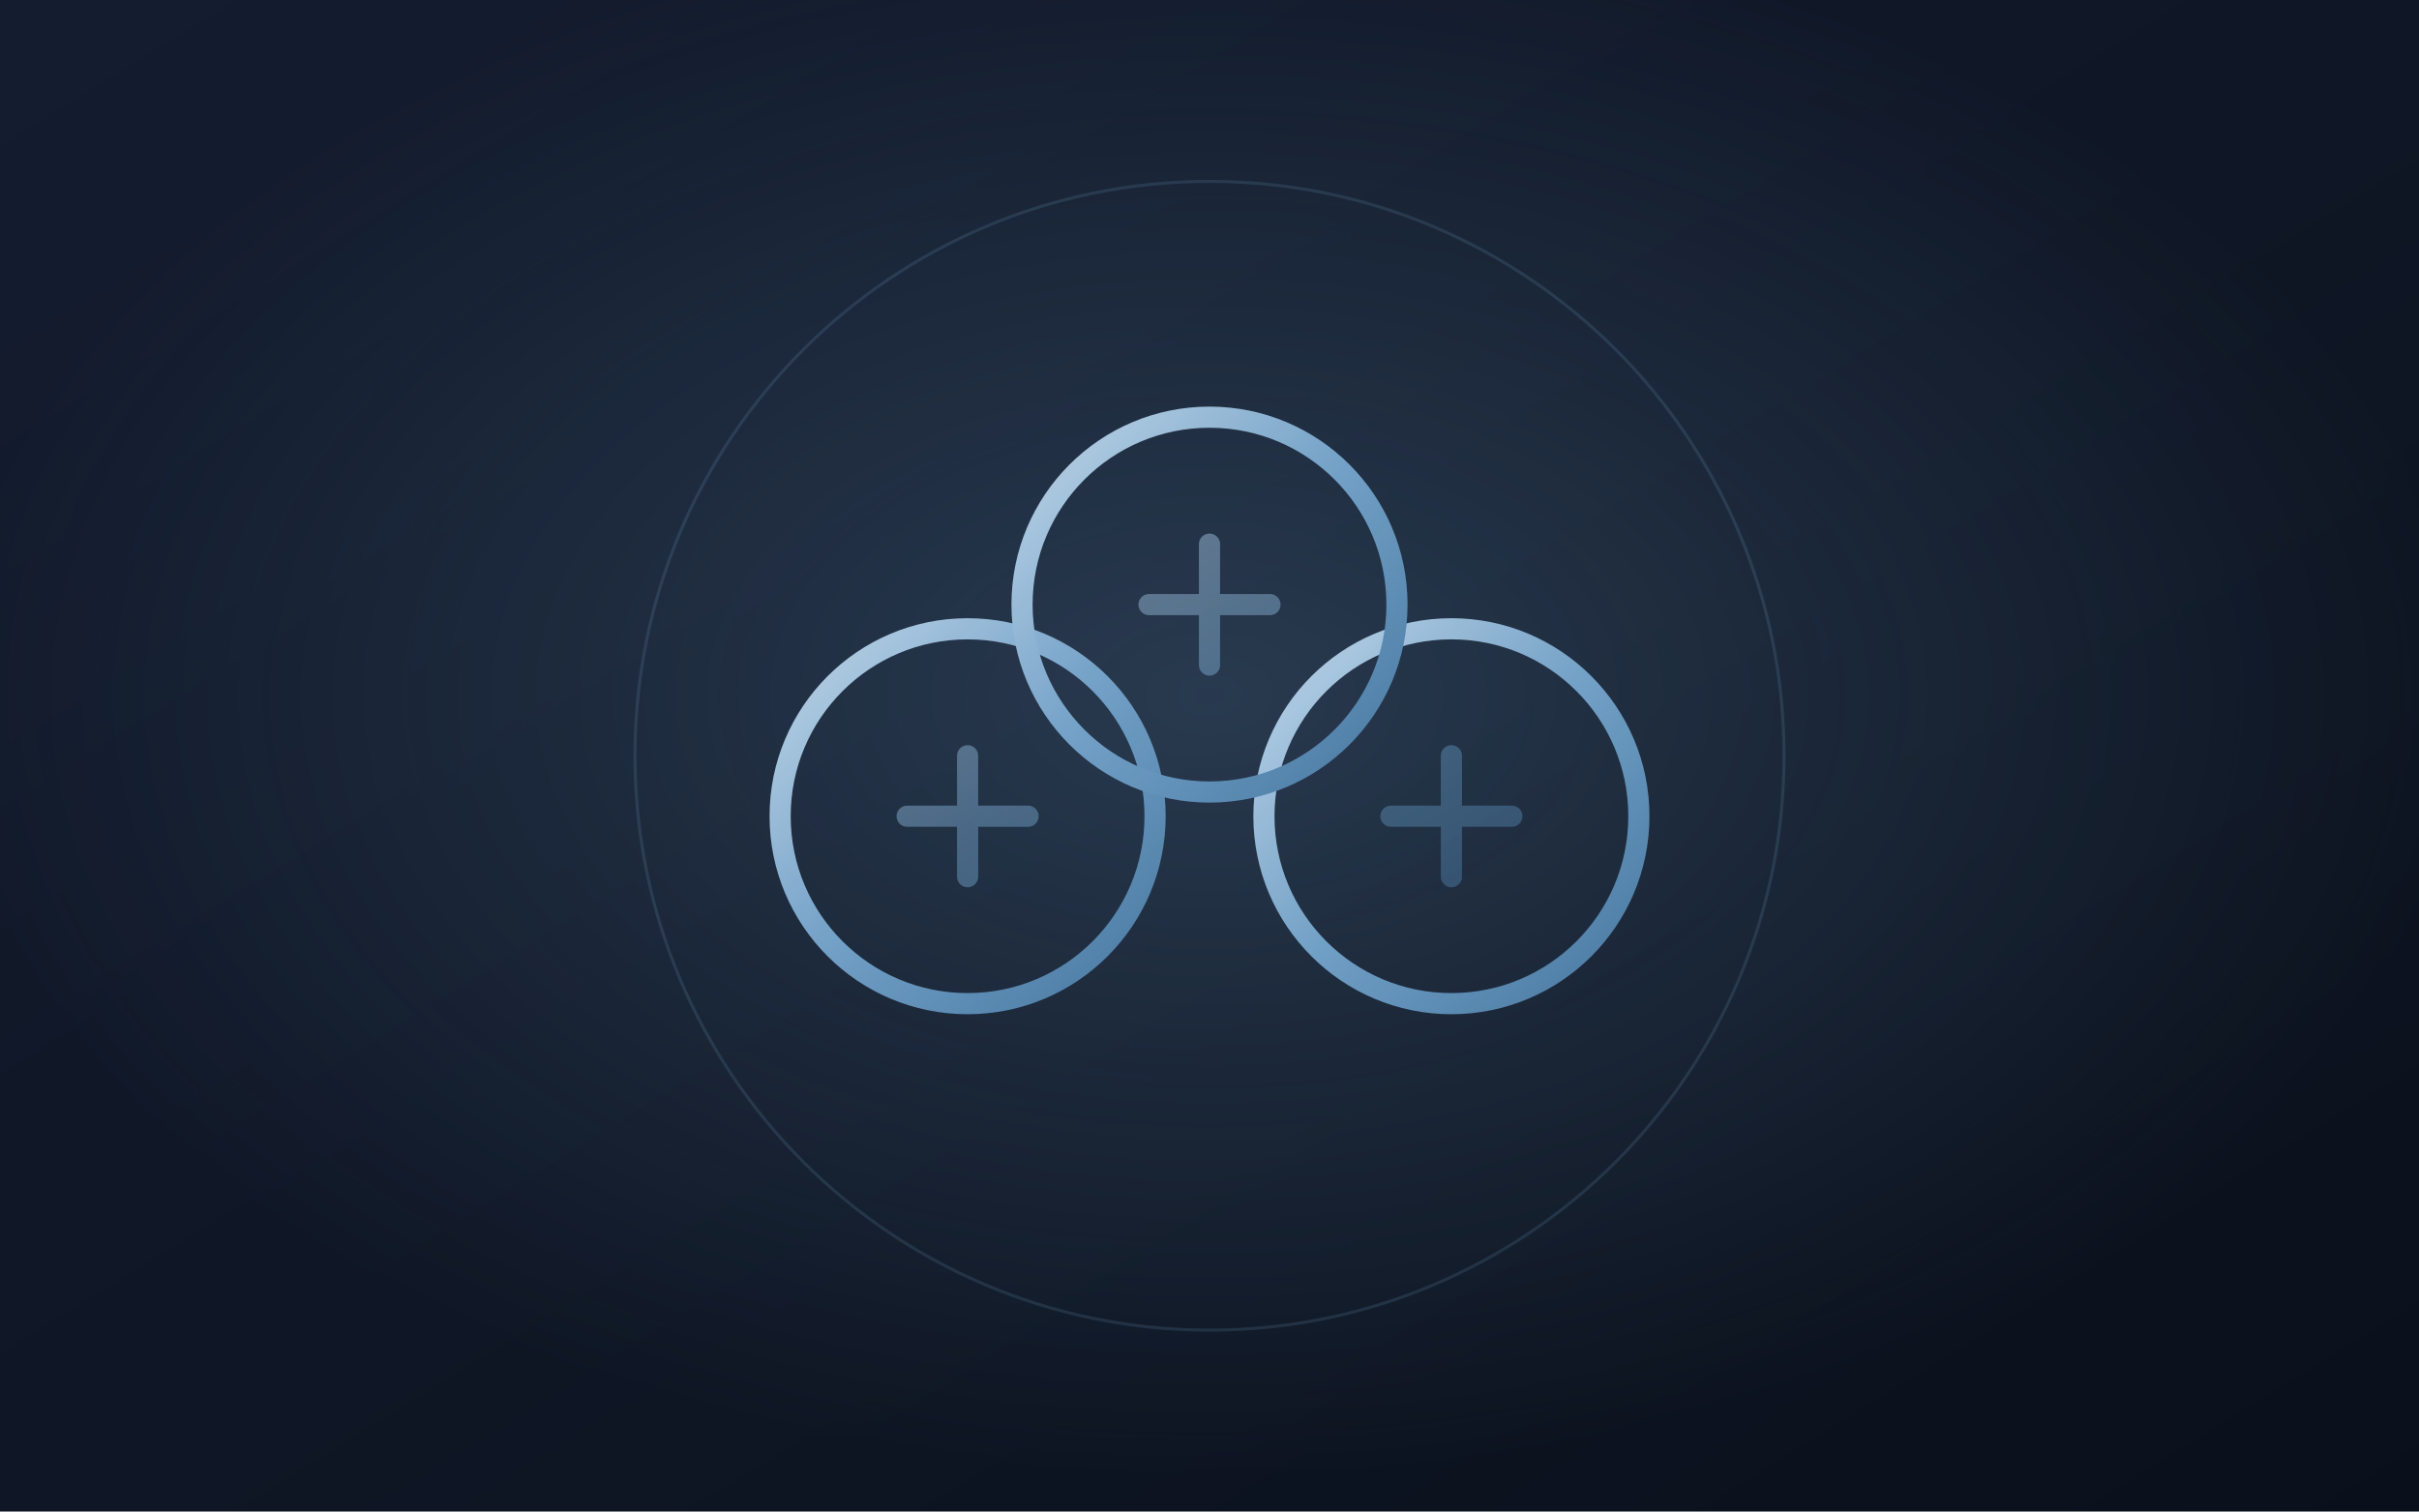
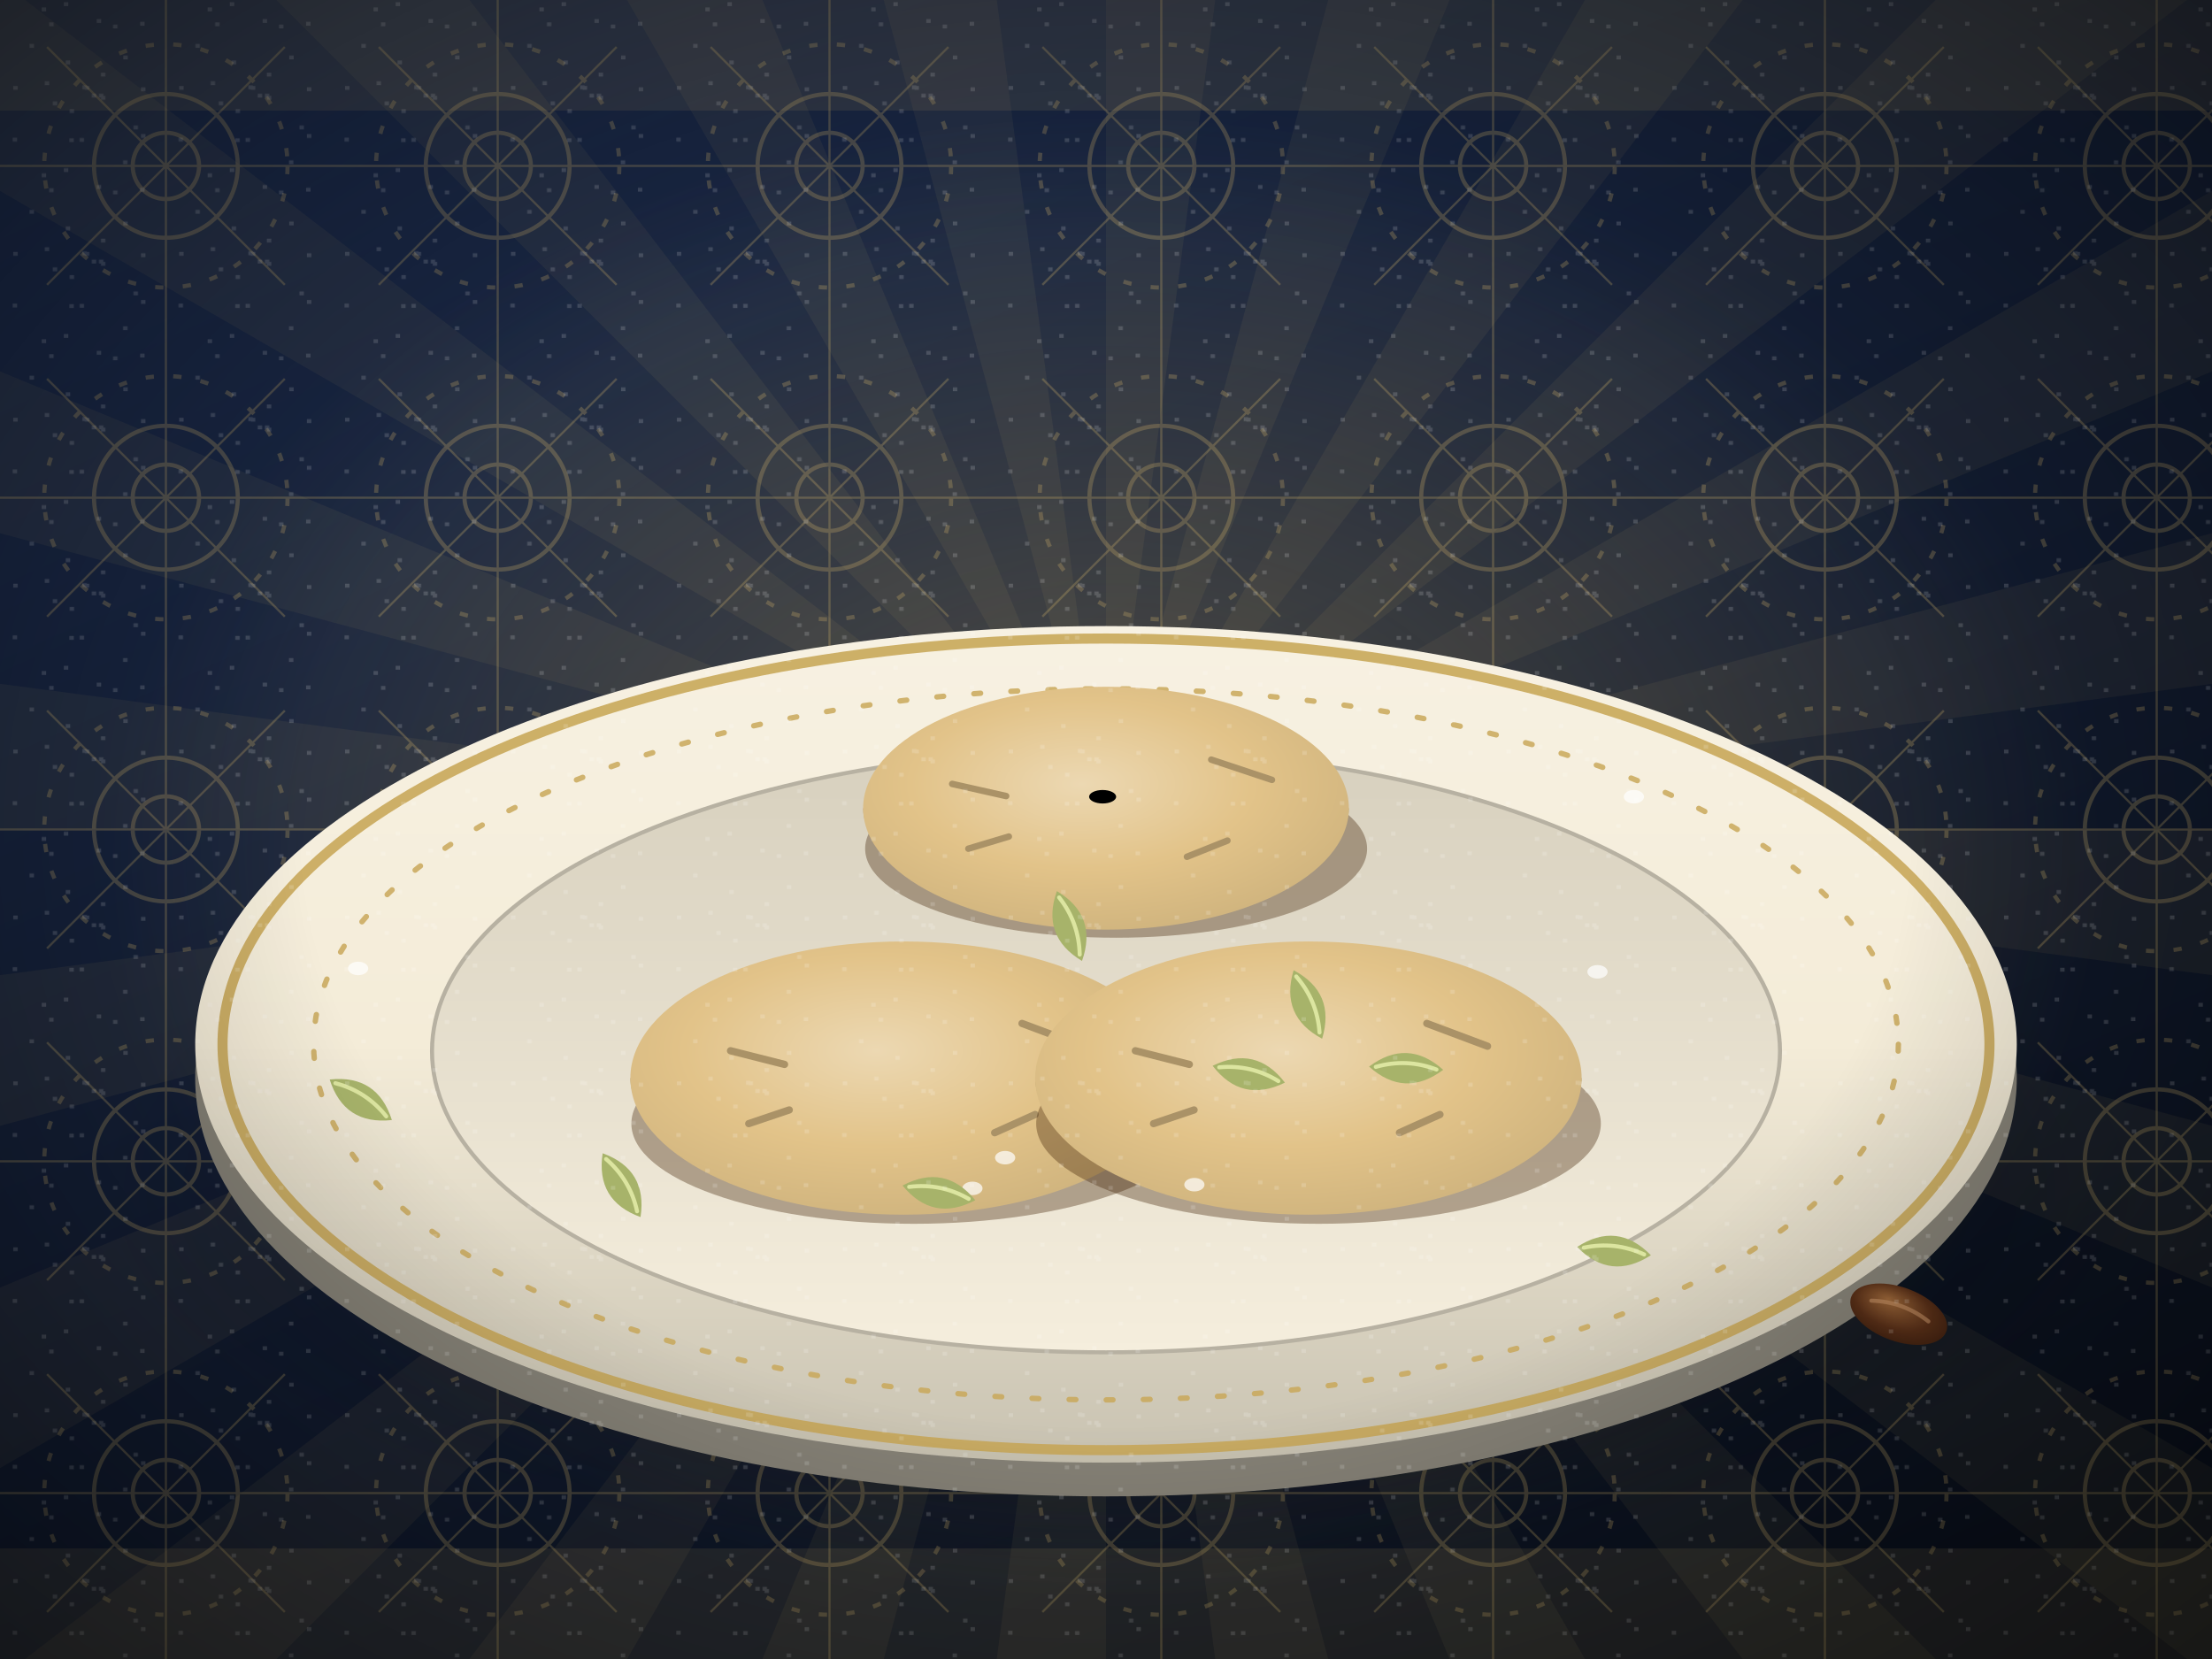
- <svg xmlns="http://www.w3.org/2000/svg" viewBox="0 0 800 500" role="img" aria-label="طبق">
+ <svg xmlns="http://www.w3.org/2000/svg" viewBox="0 0 800 600" preserveAspectRatio="xMidYMid slice" role="img" aria-label="ghraiba">
  <defs>
-     <linearGradient id="bg" x1="0" y1="0" x2="1" y2="1">
-       <stop offset="0%" stop-color="#141d30" />
-       <stop offset="100%" stop-color="#0a101b" />
+     <pattern id="p0" width="120" height="120" patternUnits="userSpaceOnUse">
+       <g fill="none" stroke="#d6b66a" stroke-width="1.5" opacity="0.272">
+         <circle cx="60" cy="60" r="12" />
+         <circle cx="60" cy="60" r="26" />
+         <circle cx="60" cy="60" r="44" stroke-dasharray="3 7" />
+         <path d="M60 0v120M0 60h120M17 17l86 86M103 17L17 103" stroke-width="0.8" />
+       </g>
+     </pattern>
+     <linearGradient id="l1" x1="0.2" y1="0" x2="0.8" y2="1">
+       <stop offset="0%" stop-color="#1b2a4a" />
+       <stop offset="100%" stop-color="#0a101c" />
    </linearGradient>
-     <radialGradient id="gl" cx="50%" cy="46%" r="52%">
-       <stop offset="0%" stop-color="#78a9d1" stop-opacity=".24" />
-       <stop offset="100%" stop-color="#78a9d1" stop-opacity="0" />
+     <radialGradient id="r2" cx="0.5" cy="0.5" r="0.5">
+       <stop offset="0%" stop-color="#d6b66a" stop-opacity="0.32" />
+       <stop offset="100%" stop-color="#d6b66a" stop-opacity="0" />
    </radialGradient>
-     <linearGradient id="g" x1="1" y1="1" x2="0" y2="0">
-       <stop offset="0%" stop-color="#4b7ea8" />
-       <stop offset="50%" stop-color="#78a9d1" />
-       <stop offset="100%" stop-color="#cbe3f6" />
+     <radialGradient id="r3" cx="0.5" cy="0.5" r="0.5">
+       <stop offset="0%" stop-color="#000" stop-opacity="0.55" />
+       <stop offset="100%" stop-color="#000" stop-opacity="0" />
+     </radialGradient>
+     <linearGradient id="l4" x1="0" y1="0" x2="0" y2="1">
+       <stop offset="0%" stop-color="#f7f1e2" />
+       <stop offset="50%" stop-color="#f4ecd8" />
+       <stop offset="100%" stop-color="#c8c2b1" />
    </linearGradient>
+     <linearGradient id="l5" x1="0" y1="0" x2="0" y2="1">
+       <stop offset="0%" stop-color="#d7d0be" />
+       <stop offset="100%" stop-color="#f5eedd" />
+     </linearGradient>
+     <radialGradient id="r6" cx="0.45" cy="0.4" r="0.7">
+       <stop offset="0%" stop-color="#ecd8b2" />
+       <stop offset="50%" stop-color="#e2c389" />
+       <stop offset="100%" stop-color="#cbb07b" />
+     </radialGradient>
+     <radialGradient id="r7" cx="0.5" cy="0.5" r="0.8" fx="0.35" fy="0.3">
+       <stop offset="0%" stop-color="#a06a3b" />
+       <stop offset="50%" stop-color="#5a3018" />
+       <stop offset="100%" stop-color="#2e1609" />
+     </radialGradient>
+     <pattern id="n8" width="60" height="60" patternUnits="userSpaceOnUse">
+       <path d="M30.7 31.8h1.6M36.5 35.4h1.6M51 32.3h1.6M4.8 31.8h1.6M36.5 27h1.6M28.8 50.6h1.6M25.2 40.2h1.6M40.9 9.6h1.6M10.7 16.6h1.6M23.8 22.6h1.6M35 7.6h1.6M35.8 34.6h1.6M25.1 50.7h1.6M48.3 46.1h1.6M19.1 37.4h1.6M15.1 3.4h1.6M44.5 58.7h1.6M17.8 8.8h1.6M44.6 20.8h1.6M33.2 34.6h1.6M50.7 8.6h1.6M51 49.2h1.6M23.1 1.5h1.6M4.6 50.5h1.6M29.8 31.6h1.6M16.2 30.1h1.6" stroke="#fff" stroke-width="1.4" opacity=".16" />
+     </pattern>
+     <radialGradient id="r9" cx="0.5" cy="0.5" r="0.72">
+       <stop offset="0%" stop-color="#000" stop-opacity="0" />
+       <stop offset="50%" stop-color="#000" stop-opacity="0" />
+       <stop offset="100%" stop-color="#000" stop-opacity="0.5" />
+     </radialGradient>
  </defs>
-   <rect width="800" height="500" fill="url(#bg)" />
-   <rect width="800" height="500" fill="url(#gl)" />
-   <circle cx="400" cy="250" r="190" fill="none" stroke="#78a9d1" stroke-opacity=".16" />
-   <g fill="none" stroke="url(#g)" stroke-width="7" stroke-linecap="round" stroke-linejoin="round" opacity=".92">
-     <circle cx="320" cy="270" r="62" />
-     <circle cx="480" cy="270" r="62" />
-     <circle cx="400" cy="200" r="62" />
-     <path d="M400 180v40M380 200h40M320 250v40M300 270h40M480 250v40M460 270h40" stroke-opacity=".5" />
+   <rect width="800" height="600" fill="url(#l1)" />
+   <path d="M400 300L1300 300L1292.3 417.5ZM400 300L1269.3 532.9L1231.5 644.4ZM400 300L1179.4 750L1114 847.9ZM400 300L1036.4 936.4L947.9 1014ZM400 300L850 1079.4L744.4 1131.5ZM400 300L632.9 1169.3L517.5 1192.3ZM400 300L400 1200L282.5 1192.3ZM400 300L167.1 1169.3L55.6 1131.5ZM400 300L-50 1079.4L-147.9 1014ZM400 300L-236.4 936.4L-314 847.9ZM400 300L-379.4 750L-431.5 644.4ZM400 300L-469.3 532.9L-492.3 417.5ZM400 300L-500 300L-492.3 182.5ZM400 300L-469.3 67.1L-431.5 -44.4ZM400 300L-379.4 -150L-314 -247.9ZM400 300L-236.4 -336.4L-147.9 -414ZM400 300L-50 -479.4L55.6 -531.5ZM400 300L167.1 -569.3L282.5 -592.3ZM400 300L400 -600L517.5 -592.3ZM400 300L632.9 -569.3L744.4 -531.5ZM400 300L850 -479.4L947.9 -414ZM400 300L1036.4 -336.4L1114 -247.9ZM400 300L1179.4 -150L1231.5 -44.4ZM400 300L1269.3 67.1L1292.3 182.5Z" fill="#d6b66a" opacity="0.07" />
+   <rect width="800" height="600" fill="url(#p0)" />
+   <rect y="0" width="800" height="40" fill="#d6b66a" opacity=".12" />
+   <rect y="560" width="800" height="40" fill="#d6b66a" opacity=".12" />
+   <ellipse cx="400" cy="310" rx="360" ry="270" fill="url(#r2)" />
+   <g transform="translate(400 335) scale(1.22) translate(-400 -335)">
+     <ellipse cx="406" cy="413.4" rx="302.4" ry="111.6" fill="url(#r3)" />
+     <ellipse cx="400" cy="380" rx="270" ry="124" fill="#868277" />
+     <ellipse cx="400" cy="370" rx="270" ry="124" fill="url(#l4)" />
+     <ellipse cx="400" cy="370" rx="261.9" ry="120.3" fill="none" stroke="#c9a85a" stroke-width="3" opacity=".9" />
+     <ellipse cx="400" cy="372" rx="199.8" ry="89.3" fill="url(#l5)" stroke="#b7b1a2" stroke-width="1.2" />
+     <ellipse cx="400" cy="370" rx="234.9" ry="105.4" fill="none" stroke="#c9a85a" stroke-width="1.6" stroke-dasharray="2 9" stroke-linecap="round" opacity=".85" />
+     <ellipse cx="343" cy="393.5" rx="83.7" ry="29.7" fill="rgba(60,30,0,.35)" />
+     <path d="M259 380Q259 404.3 340 407Q421 404.3 421 380Z" fill="#b59c6e" />
+     <ellipse cx="340" cy="380" rx="81" ry="40.5" fill="url(#r6)" />
+     <path d="M288.7 371.9l16 4.05M375.1 363.8l18 6.75M367 396.2l12 -5.4M294.1 393.5l12 -4.05" fill="none" stroke="#aa9267" stroke-width="2.16" stroke-linecap="round" stroke-linejoin="round" />
+     <g transform="rotate(0 340 377.3)">
+       <g transform="rotate(0 340 39.45.45.3)">
+         <ellipse cx="340" cy="39.45.45.3" rx="9.45" ry="4" fill="#9.45aa63a" />
+         <ellipse cx="339" cy="39.45.3" rx="4" ry="2" fill="#b4d9.45" />
+       </g>
+     </g>
+     <ellipse cx="463" cy="393.5" rx="83.7" ry="29.7" fill="rgba(60,30,0,.35)" />
+     <path d="M379 380Q379 404.3 460 407Q541 404.3 541 380Z" fill="#b59c6e" />
+     <ellipse cx="460" cy="380" rx="81" ry="40.5" fill="url(#r6)" />
+     <path d="M408.7 371.9l16 4.05M495.1 363.8l18 6.75M487 396.2l12 -5.4M414.1 393.5l12 -4.05" fill="none" stroke="#aa9267" stroke-width="2.16" stroke-linecap="round" stroke-linejoin="round" />
+     <g transform="rotate(0 460 377.3)">
+       <g transform="rotate(0 460 39.45.45.3)">
+         <ellipse cx="460" cy="39.45.45.3" rx="9.45" ry="4" fill="#9.45aa63a" />
+         <ellipse cx="459" cy="39.45.3" rx="4" ry="2" fill="#b4d9.45" />
+       </g>
+     </g>
+     <ellipse cx="403" cy="312" rx="74.4" ry="26.4" fill="rgba(60,30,0,.35)" />
+     <path d="M328 300Q328 321.6 400 324Q472 321.6 472 300Z" fill="#b59c6e" />
+     <ellipse cx="400" cy="300" rx="72" ry="36" fill="url(#r6)" />
+     <path d="M354.4 292.8l16 3.6M431.2 285.6l18 6M424 314.4l12 -4.8M359.2 312l12 -3.6" fill="none" stroke="#aa9267" stroke-width="1.92" stroke-linecap="round" stroke-linejoin="round" />
+     <g transform="rotate(0 400 297.6)">
+       <g transform="rotate(0 400 298.4.6)">
+         <ellipse cx="400" cy="298.4.6" rx="8.4" ry="4" fill="#8.4aa63a" />
+         <ellipse cx="399" cy="296.6" rx="4" ry="2" fill="#b4d8.468" />
+       </g>
+     </g>
+     <g transform="rotate(33.1 179.1 386.5)">
+       <path d="M168.051 386.454Q179.051 377.454 190.051 386.454Q179.051 395.454 168.051 386.454Z" fill="#a7b36a" />
+       <path d="M170.051 386.454Q179.051 383.454 188.051 386.454" fill="none" stroke="#dce5a0" stroke-width="1.2" stroke-linecap="round" stroke-linejoin="round" />
+     </g>
+     <ellipse cx="545.7" cy="348.5" rx="3" ry="2" fill="#fff" opacity=".7" />
+     <ellipse cx="360.4" cy="412.7" rx="3" ry="2" fill="#fff" opacity=".7" />
+     <g transform="rotate(67.4 459.9 358.2)">
+       <path d="M448.86 358.244Q459.86 349.244 470.86 358.244Q459.86 367.244 448.86 358.244Z" fill="#a7b36a" />
+       <path d="M450.86 358.244Q459.86 355.244 468.86 358.244" fill="none" stroke="#dce5a0" stroke-width="1.2" stroke-linecap="round" stroke-linejoin="round" />
+     </g>
+     <g transform="rotate(59.3 256.4 411.7)">
+       <path d="M245.441 411.725Q256.441 402.725 267.441 411.725Q256.441 420.725 245.441 411.725Z" fill="#a7b36a" />
+       <path d="M247.441 411.725Q256.441 408.725 265.441 411.725" fill="none" stroke="#dce5a0" stroke-width="1.2" stroke-linecap="round" stroke-linejoin="round" />
+     </g>
+     <g transform="rotate(70.2 389.1 334.9)">
+       <path d="M378.145 334.852Q389.145 325.852 400.145 334.852Q389.145 343.852 378.145 334.852Z" fill="#a7b36a" />
+       <path d="M380.145 334.852Q389.145 331.852 398.145 334.852" fill="none" stroke="#dce5a0" stroke-width="1.2" stroke-linecap="round" stroke-linejoin="round" />
+     </g>
+     <g transform="rotate(13.1 442.3 378.8)">
+       <path d="M431.338 378.845Q442.338 369.845 453.338 378.845Q442.338 387.845 431.338 378.845Z" fill="#a7b36a" />
+       <path d="M433.338 378.845Q442.338 375.845 451.338 378.845" fill="none" stroke="#dce5a0" stroke-width="1.2" stroke-linecap="round" stroke-linejoin="round" />
+     </g>
+     <ellipse cx="556.5" cy="296.6" rx="3" ry="2" fill="#fff" opacity=".7" />
+     <ellipse cx="370.1" cy="403.6" rx="3" ry="2" fill="#fff" opacity=".7" />
+     <ellipse cx="178.3" cy="347.5" rx="3" ry="2" fill="#fff" opacity=".7" />
+     <g transform="rotate(6.4 550.6 431.3)">
+       <path d="M539.591 431.289Q550.591 422.289 561.591 431.289Q550.591 440.289 539.591 431.289Z" fill="#a7b36a" />
+       <path d="M541.591 431.289Q550.591 428.289 559.591 431.289" fill="none" stroke="#dce5a0" stroke-width="1.2" stroke-linecap="round" stroke-linejoin="round" />
+     </g>
+     <g transform="rotate(11.4 350.5 414)">
+       <path d="M339.475 414.035Q350.475 405.035 361.475 414.035Q350.475 423.035 339.475 414.035Z" fill="#a7b36a" />
+       <path d="M341.475 414.035Q350.475 411.035 359.475 414.035" fill="none" stroke="#dce5a0" stroke-width="1.2" stroke-linecap="round" stroke-linejoin="round" />
+     </g>
+     <g transform="rotate(2.5 489 377.1)">
+       <path d="M477.974 377.076Q488.974 368.076 499.974 377.076Q488.974 386.076 477.974 377.076Z" fill="#a7b36a" />
+       <path d="M479.974 377.076Q488.974 374.076 497.974 377.076" fill="none" stroke="#dce5a0" stroke-width="1.2" stroke-linecap="round" stroke-linejoin="round" />
+     </g>
+     <ellipse cx="426.2" cy="411.6" rx="3" ry="2" fill="#fff" opacity=".7" />
+     <g transform="rotate(20 635 450)">
+       <ellipse cx="635" cy="450" rx="15" ry="8" fill="url(#r7)" />
+       <path d="M626 449Q635 446 644 449" fill="none" stroke="#c99468" stroke-width="1.2" stroke-linecap="round" stroke-linejoin="round" opacity=".6" />
+     </g>
  </g>
+   <rect width="800" height="600" fill="url(#n8)" />
+   <rect width="800" height="600" fill="url(#r9)" />
</svg>
